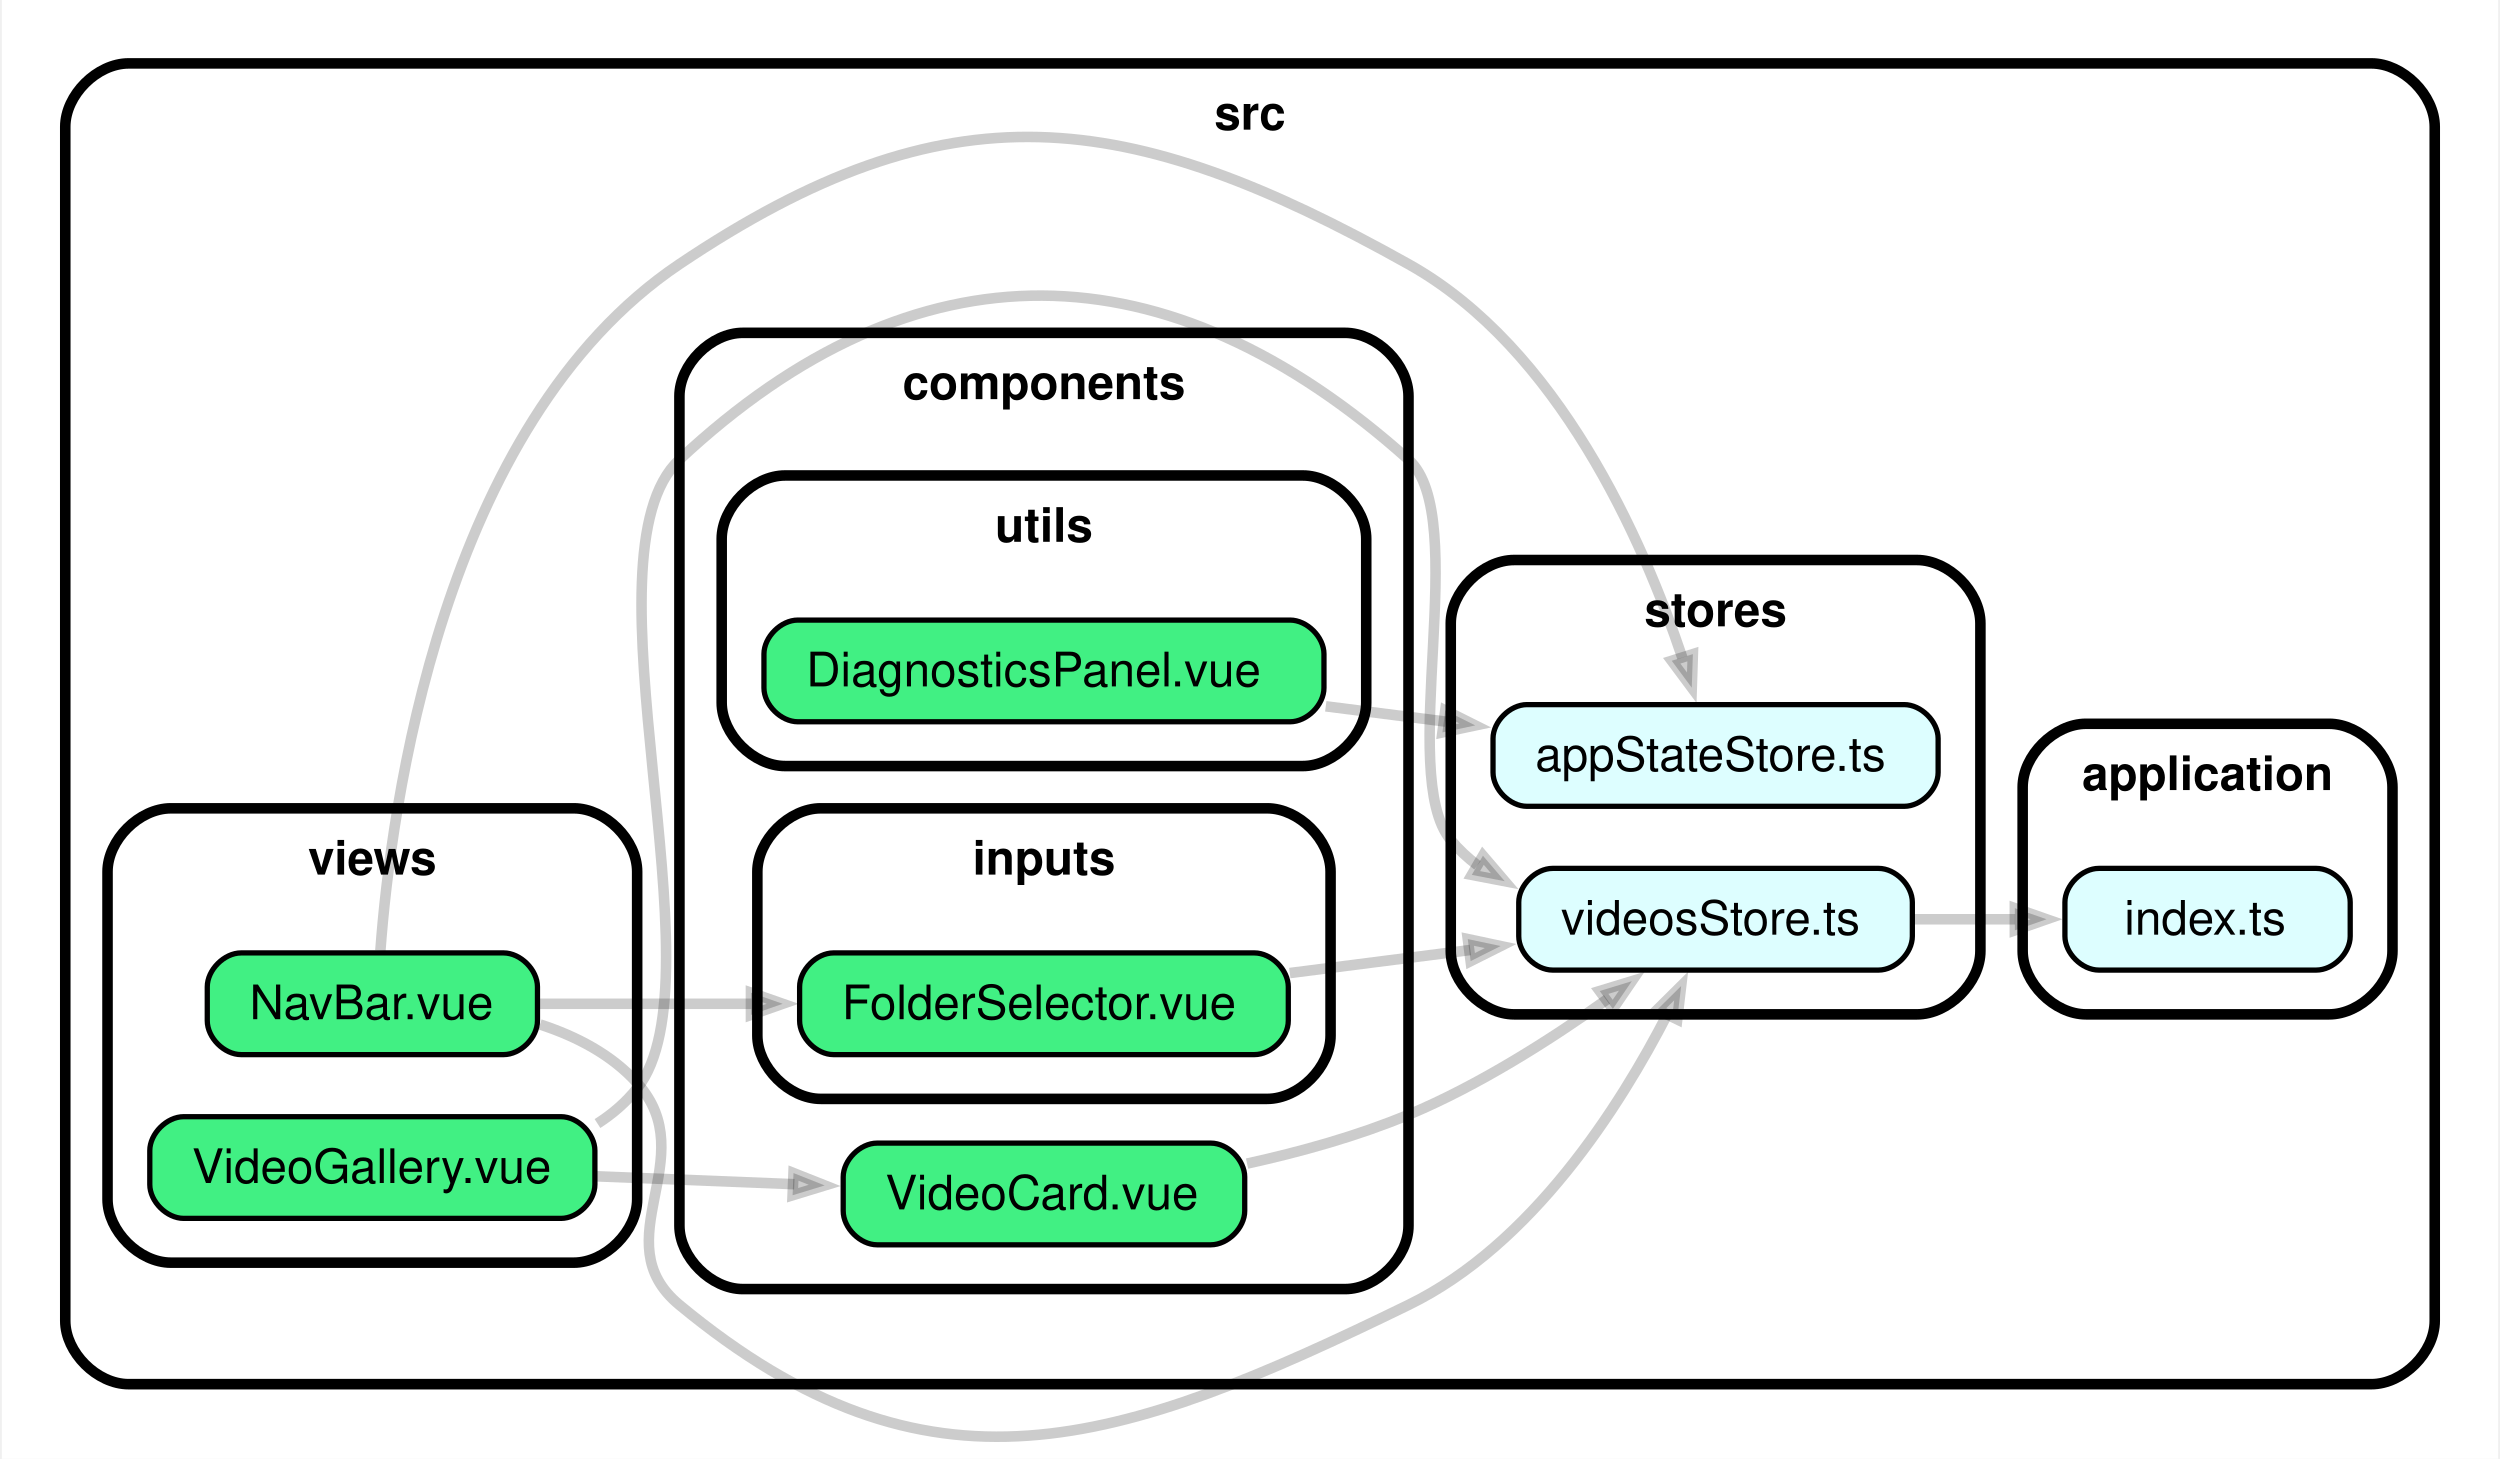
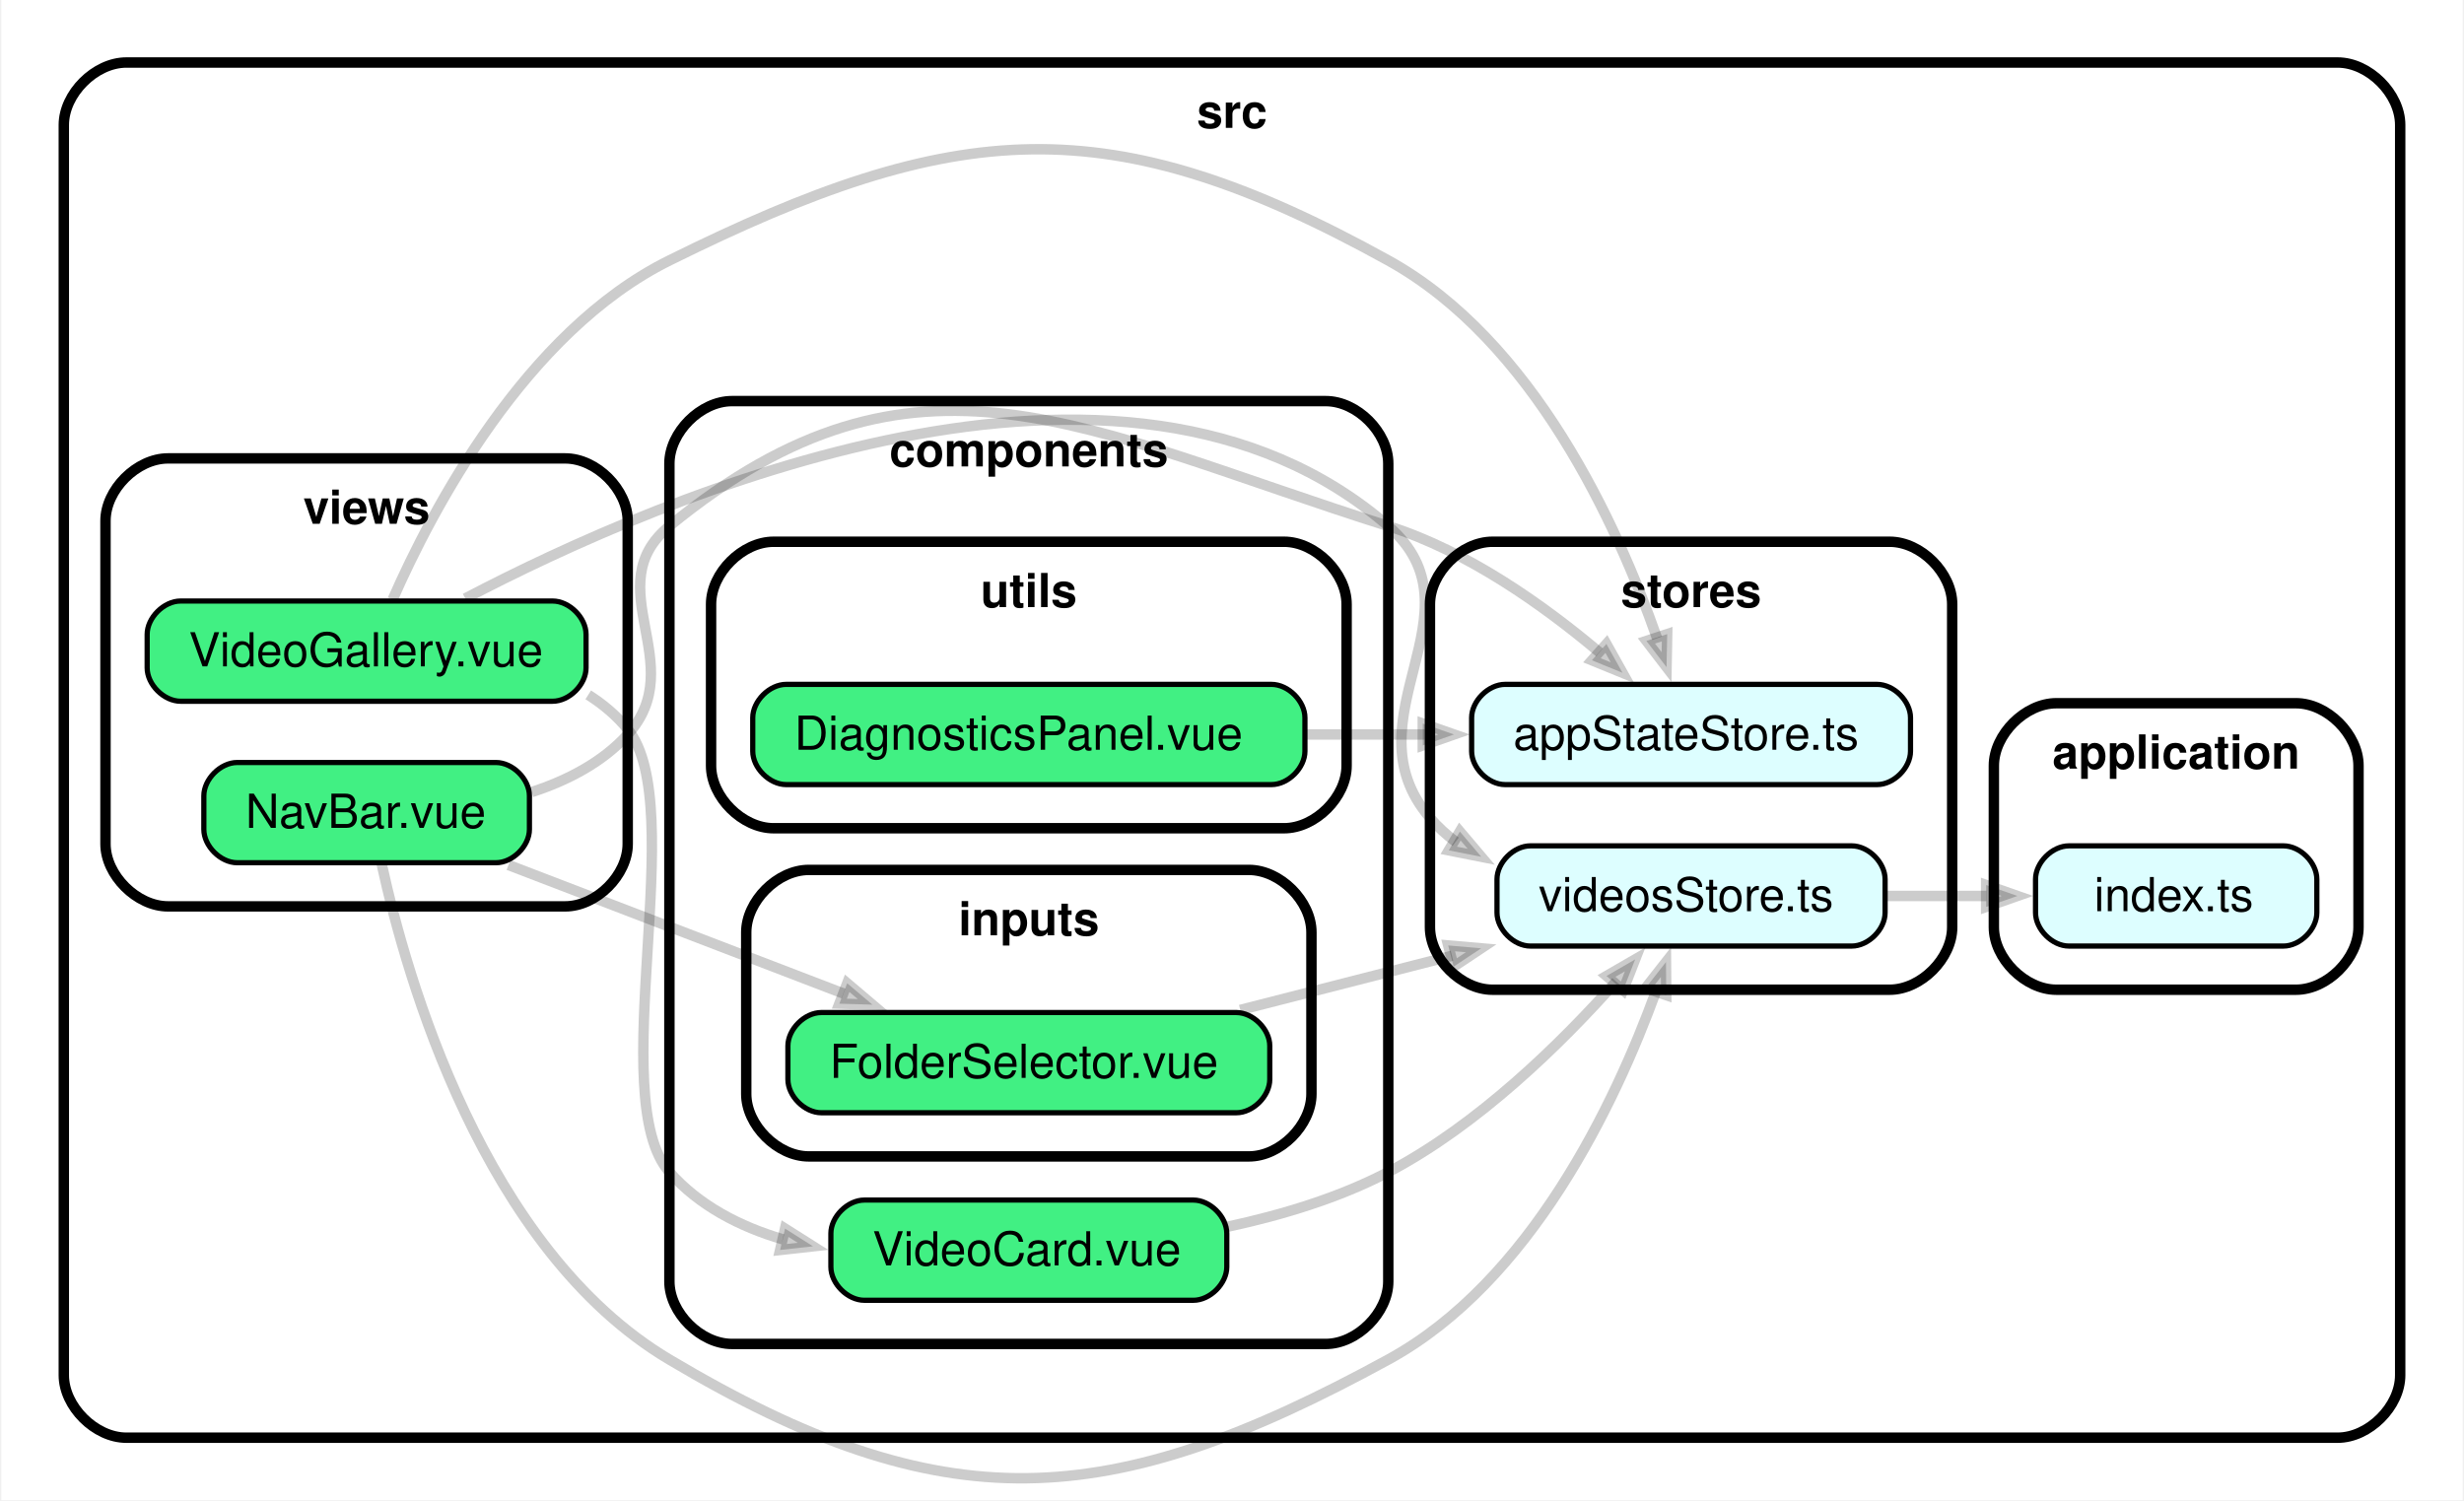
- <svg xmlns="http://www.w3.org/2000/svg" xmlns:xlink="http://www.w3.org/1999/xlink" width="473pt" height="276pt" viewBox="0.00 0.00 472.50 276.12">
-   <g id="graph0" class="graph" transform="scale(1 1) rotate(0) translate(4 272.12)">
-     <polygon fill="white" stroke="none" points="-4,4 -4,-272.12 468.5,-272.12 468.5,4 -4,4" />
+ <svg xmlns="http://www.w3.org/2000/svg" xmlns:xlink="http://www.w3.org/1999/xlink" width="473pt" height="288pt" viewBox="0.00 0.00 472.50 288.00">
+   <g id="graph0" class="graph" transform="scale(1 1) rotate(0) translate(4 284)">
+     <polygon fill="white" stroke="none" points="-4,4 -4,-284 468.5,-284 468.5,4 -4,4" />
    <g id="clust1" class="cluster">
-       <path fill="#ffffff" stroke="black" stroke-width="2" d="M20,-10.12C20,-10.12 444.5,-10.12 444.5,-10.12 450.5,-10.12 456.5,-16.12 456.5,-22.12 456.5,-22.12 456.5,-248.12 456.5,-248.12 456.5,-254.12 450.5,-260.12 444.5,-260.12 444.5,-260.12 20,-260.12 20,-260.12 14,-260.12 8,-254.12 8,-248.12 8,-248.12 8,-22.12 8,-22.12 8,-16.12 14,-10.12 20,-10.12" />
-       <text text-anchor="middle" x="232.25" y="-247.57" font-family="Helvetica,sans-Serif" font-weight="bold" font-size="9.00">src</text>
+       <path fill="#ffffff" stroke="black" stroke-width="2" d="M20,-8C20,-8 444.5,-8 444.5,-8 450.5,-8 456.5,-14 456.5,-20 456.5,-20 456.5,-260 456.5,-260 456.5,-266 450.5,-272 444.5,-272 444.5,-272 20,-272 20,-272 14,-272 8,-266 8,-260 8,-260 8,-20 8,-20 8,-14 14,-8 20,-8" />
+       <text text-anchor="middle" x="232.25" y="-259.45" font-family="Helvetica,sans-Serif" font-weight="bold" font-size="9.00">src</text>
    </g>
    <g id="clust2" class="cluster">
-       <path fill="#ffffff" stroke="black" stroke-width="2" d="M390.5,-80.12C390.5,-80.12 436.5,-80.12 436.5,-80.12 442.5,-80.12 448.5,-86.12 448.5,-92.12 448.5,-92.12 448.5,-123.12 448.5,-123.12 448.5,-129.12 442.5,-135.12 436.5,-135.12 436.5,-135.12 390.5,-135.12 390.5,-135.12 384.5,-135.12 378.5,-129.12 378.5,-123.12 378.5,-123.12 378.5,-92.12 378.5,-92.12 378.5,-86.12 384.5,-80.12 390.5,-80.12" />
-       <text text-anchor="middle" x="413.5" y="-122.57" font-family="Helvetica,sans-Serif" font-weight="bold" font-size="9.00">application</text>
+       <path fill="#ffffff" stroke="black" stroke-width="2" d="M390.5,-94C390.5,-94 436.5,-94 436.5,-94 442.5,-94 448.5,-100 448.5,-106 448.5,-106 448.5,-137 448.5,-137 448.5,-143 442.5,-149 436.5,-149 436.5,-149 390.5,-149 390.5,-149 384.5,-149 378.5,-143 378.5,-137 378.5,-137 378.5,-106 378.5,-106 378.5,-100 384.5,-94 390.5,-94" />
+       <text text-anchor="middle" x="413.5" y="-136.45" font-family="Helvetica,sans-Serif" font-weight="bold" font-size="9.00">application</text>
+     </g>
+     <g id="clust6" class="cluster">
+       <path fill="#ffffff" stroke="black" stroke-width="2" d="M282.25,-94C282.25,-94 358.5,-94 358.5,-94 364.5,-94 370.5,-100 370.5,-106 370.5,-106 370.5,-168 370.5,-168 370.5,-174 364.5,-180 358.5,-180 358.5,-180 282.25,-180 282.25,-180 276.25,-180 270.25,-174 270.25,-168 270.25,-168 270.25,-106 270.25,-106 270.25,-100 276.25,-94 282.25,-94" />
+       <text text-anchor="middle" x="320.38" y="-167.45" font-family="Helvetica,sans-Serif" font-weight="bold" font-size="9.00">stores</text>
    </g>
    <g id="clust3" class="cluster">
-       <path fill="#ffffff" stroke="black" stroke-width="2" d="M136.25,-28.12C136.25,-28.12 250.25,-28.12 250.25,-28.12 256.25,-28.12 262.25,-34.12 262.25,-40.12 262.25,-40.12 262.25,-197.12 262.25,-197.12 262.25,-203.12 256.25,-209.12 250.25,-209.12 250.25,-209.12 136.25,-209.12 136.25,-209.12 130.25,-209.12 124.25,-203.12 124.25,-197.12 124.25,-197.12 124.25,-40.12 124.25,-40.12 124.25,-34.12 130.25,-28.12 136.25,-28.12" />
-       <text text-anchor="middle" x="193.25" y="-196.57" font-family="Helvetica,sans-Serif" font-weight="bold" font-size="9.00">components</text>
+       <path fill="#ffffff" stroke="black" stroke-width="2" d="M136.25,-26C136.25,-26 250.25,-26 250.25,-26 256.25,-26 262.25,-32 262.25,-38 262.25,-38 262.25,-195 262.25,-195 262.25,-201 256.25,-207 250.25,-207 250.25,-207 136.25,-207 136.25,-207 130.25,-207 124.25,-201 124.25,-195 124.25,-195 124.25,-38 124.25,-38 124.25,-32 130.25,-26 136.25,-26" />
+       <text text-anchor="middle" x="193.25" y="-194.45" font-family="Helvetica,sans-Serif" font-weight="bold" font-size="9.00">components</text>
    </g>
    <g id="clust5" class="cluster">
-       <path fill="#ffffff" stroke="black" stroke-width="2" d="M144.25,-127.12C144.25,-127.12 242.25,-127.12 242.25,-127.12 248.25,-127.12 254.25,-133.12 254.25,-139.12 254.25,-139.12 254.25,-170.12 254.25,-170.12 254.25,-176.12 248.25,-182.12 242.25,-182.12 242.25,-182.12 144.25,-182.12 144.25,-182.12 138.25,-182.12 132.25,-176.12 132.25,-170.12 132.25,-170.12 132.25,-139.12 132.25,-139.12 132.25,-133.12 138.25,-127.12 144.25,-127.12" />
-       <text text-anchor="middle" x="193.25" y="-169.57" font-family="Helvetica,sans-Serif" font-weight="bold" font-size="9.00">utils</text>
+       <path fill="#ffffff" stroke="black" stroke-width="2" d="M144.25,-125C144.25,-125 242.25,-125 242.25,-125 248.25,-125 254.25,-131 254.25,-137 254.25,-137 254.25,-168 254.25,-168 254.25,-174 248.25,-180 242.25,-180 242.25,-180 144.25,-180 144.25,-180 138.25,-180 132.25,-174 132.25,-168 132.25,-168 132.25,-137 132.25,-137 132.25,-131 138.25,-125 144.25,-125" />
+       <text text-anchor="middle" x="193.25" y="-167.45" font-family="Helvetica,sans-Serif" font-weight="bold" font-size="9.00">utils</text>
    </g>
    <g id="clust4" class="cluster">
-       <path fill="#ffffff" stroke="black" stroke-width="2" d="M151,-64.12C151,-64.12 235.5,-64.12 235.5,-64.12 241.5,-64.12 247.5,-70.12 247.5,-76.12 247.5,-76.12 247.5,-107.12 247.5,-107.12 247.5,-113.12 241.5,-119.12 235.5,-119.12 235.5,-119.12 151,-119.12 151,-119.12 145,-119.12 139,-113.12 139,-107.12 139,-107.12 139,-76.12 139,-76.12 139,-70.12 145,-64.12 151,-64.12" />
-       <text text-anchor="middle" x="193.25" y="-106.57" font-family="Helvetica,sans-Serif" font-weight="bold" font-size="9.00">inputs</text>
-     </g>
-     <g id="clust6" class="cluster">
-       <path fill="#ffffff" stroke="black" stroke-width="2" d="M282.25,-80.12C282.25,-80.12 358.5,-80.12 358.5,-80.12 364.5,-80.12 370.5,-86.12 370.5,-92.12 370.5,-92.12 370.5,-154.12 370.5,-154.12 370.5,-160.12 364.5,-166.12 358.5,-166.12 358.5,-166.12 282.25,-166.12 282.25,-166.12 276.25,-166.12 270.25,-160.12 270.25,-154.12 270.25,-154.12 270.25,-92.12 270.25,-92.12 270.25,-86.12 276.25,-80.12 282.25,-80.12" />
-       <text text-anchor="middle" x="320.38" y="-153.57" font-family="Helvetica,sans-Serif" font-weight="bold" font-size="9.00">stores</text>
+       <path fill="#ffffff" stroke="black" stroke-width="2" d="M151,-62C151,-62 235.5,-62 235.5,-62 241.5,-62 247.5,-68 247.5,-74 247.5,-74 247.5,-105 247.5,-105 247.5,-111 241.5,-117 235.5,-117 235.5,-117 151,-117 151,-117 145,-117 139,-111 139,-105 139,-105 139,-74 139,-74 139,-68 145,-62 151,-62" />
+       <text text-anchor="middle" x="193.25" y="-104.45" font-family="Helvetica,sans-Serif" font-weight="bold" font-size="9.00">inputs</text>
    </g>
    <g id="clust7" class="cluster">
-       <path fill="#ffffff" stroke="black" stroke-width="2" d="M28,-33.12C28,-33.12 104.25,-33.12 104.25,-33.12 110.25,-33.12 116.25,-39.12 116.25,-45.12 116.25,-45.12 116.25,-107.12 116.25,-107.12 116.25,-113.12 110.25,-119.12 104.25,-119.12 104.25,-119.12 28,-119.12 28,-119.12 22,-119.12 16,-113.12 16,-107.12 16,-107.12 16,-45.12 16,-45.12 16,-39.12 22,-33.12 28,-33.12" />
-       <text text-anchor="middle" x="66.12" y="-106.57" font-family="Helvetica,sans-Serif" font-weight="bold" font-size="9.00">views</text>
+       <path fill="#ffffff" stroke="black" stroke-width="2" d="M28,-110C28,-110 104.25,-110 104.25,-110 110.25,-110 116.25,-116 116.25,-122 116.25,-122 116.25,-184 116.25,-184 116.25,-190 110.25,-196 104.25,-196 104.25,-196 28,-196 28,-196 22,-196 16,-190 16,-184 16,-184 16,-122 16,-122 16,-116 22,-110 28,-110" />
+       <text text-anchor="middle" x="66.12" y="-183.45" font-family="Helvetica,sans-Serif" font-weight="bold" font-size="9.00">views</text>
    </g>
    <g id="node1" class="node">
      <g id="a_node1">
        <a xlink:href="src/application/index.ts" xlink:title="index.ts">
-           <path fill="#ddfeff" stroke="black" d="M434.08,-107.75C434.08,-107.75 392.92,-107.75 392.92,-107.75 389.71,-107.75 386.5,-104.54 386.5,-101.33 386.5,-101.33 386.5,-94.91 386.5,-94.91 386.5,-91.7 389.71,-88.5 392.92,-88.5 392.92,-88.5 434.08,-88.5 434.08,-88.5 437.29,-88.5 440.5,-91.7 440.5,-94.91 440.5,-94.91 440.5,-101.33 440.5,-101.33 440.5,-104.54 437.29,-107.75 434.08,-107.75" />
-           <text text-anchor="start" x="397.75" y="-95.2" font-family="Helvetica,sans-Serif" font-size="9.00">index.ts</text>
+           <path fill="#ddfeff" stroke="black" d="M434.08,-121.62C434.08,-121.62 392.92,-121.62 392.92,-121.62 389.71,-121.62 386.5,-118.42 386.5,-115.21 386.5,-115.21 386.5,-108.79 386.5,-108.79 386.5,-105.58 389.71,-102.38 392.92,-102.38 392.92,-102.38 434.08,-102.38 434.08,-102.38 437.29,-102.38 440.5,-105.58 440.5,-108.79 440.5,-108.79 440.5,-115.21 440.5,-115.21 440.5,-118.42 437.29,-121.62 434.08,-121.62" />
+           <text text-anchor="start" x="397.75" y="-109.08" font-family="Helvetica,sans-Serif" font-size="9.00">index.ts</text>
        </a>
      </g>
    </g>
    <g id="node2" class="node">
      <g id="a_node2">
        <a xlink:href="src/components/VideoCard.vue" xlink:title="VideoCard.vue">
-           <path fill="#41f083" stroke="black" d="M224.83,-55.75C224.83,-55.75 161.67,-55.75 161.67,-55.75 158.46,-55.75 155.25,-52.54 155.25,-49.33 155.25,-49.33 155.25,-42.91 155.25,-42.91 155.25,-39.7 158.46,-36.5 161.67,-36.5 161.67,-36.5 224.83,-36.5 224.83,-36.5 228.04,-36.5 231.25,-39.7 231.25,-42.91 231.25,-42.91 231.25,-49.33 231.25,-49.33 231.25,-52.54 228.04,-55.75 224.83,-55.75" />
-           <text text-anchor="start" x="163.25" y="-43.2" font-family="Helvetica,sans-Serif" font-size="9.00">VideoCard.vue</text>
+           <path fill="#41f083" stroke="black" d="M224.83,-53.62C224.83,-53.62 161.67,-53.62 161.67,-53.62 158.46,-53.62 155.25,-50.42 155.25,-47.21 155.25,-47.21 155.25,-40.79 155.25,-40.79 155.25,-37.58 158.46,-34.38 161.67,-34.38 161.67,-34.38 224.83,-34.38 224.83,-34.38 228.04,-34.38 231.25,-37.58 231.25,-40.79 231.25,-40.79 231.25,-47.21 231.25,-47.21 231.25,-50.42 228.04,-53.62 224.83,-53.62" />
+           <text text-anchor="start" x="163.25" y="-41.08" font-family="Helvetica,sans-Serif" font-size="9.00">VideoCard.vue</text>
        </a>
      </g>
    </g>
    <g id="node3" class="node">
      <g id="a_node3">
        <a xlink:href="src/stores/videosStore.ts" xlink:title="videosStore.ts">
-           <path fill="#ddfeff" stroke="black" d="M351.21,-107.75C351.21,-107.75 289.54,-107.75 289.54,-107.75 286.33,-107.75 283.12,-104.54 283.12,-101.33 283.12,-101.33 283.12,-94.91 283.12,-94.91 283.12,-91.7 286.33,-88.5 289.54,-88.5 289.54,-88.5 351.21,-88.5 351.21,-88.5 354.42,-88.5 357.62,-91.7 357.62,-94.91 357.62,-94.91 357.62,-101.33 357.62,-101.33 357.62,-104.54 354.42,-107.75 351.21,-107.75" />
-           <text text-anchor="start" x="291.12" y="-95.2" font-family="Helvetica,sans-Serif" font-size="9.00">videosStore.ts</text>
+           <path fill="#ddfeff" stroke="black" d="M351.21,-121.62C351.21,-121.62 289.54,-121.62 289.54,-121.62 286.33,-121.62 283.12,-118.42 283.12,-115.21 283.12,-115.21 283.12,-108.79 283.12,-108.79 283.12,-105.58 286.33,-102.38 289.54,-102.38 289.54,-102.38 351.21,-102.38 351.21,-102.38 354.42,-102.38 357.62,-105.58 357.62,-108.79 357.62,-108.79 357.62,-115.21 357.62,-115.21 357.62,-118.42 354.42,-121.62 351.21,-121.62" />
+           <text text-anchor="start" x="291.12" y="-109.08" font-family="Helvetica,sans-Serif" font-size="9.00">videosStore.ts</text>
        </a>
      </g>
    </g>
    <g id="edge1" class="edge">
-       <path fill="none" stroke="#000000" stroke-width="2" stroke-opacity="0.2" d="M231.69,-51.87C241.84,-54.1 252.66,-57.11 262.25,-61.12 275.58,-66.69 289.22,-75.39 299.82,-82.95" />
-       <polygon fill="#000000" fill-opacity="0.2" stroke="#000000" stroke-width="2" stroke-opacity="0.2" points="298.44,-84.54 304.52,-86.4 300.93,-81.15 298.44,-84.54" />
+       <path fill="none" stroke="#000000" stroke-width="2" stroke-opacity="0.2" d="M231.49,-48.52C241.85,-50.75 252.83,-54.06 262.25,-59 279.48,-68.03 295.38,-83.63 306,-95.58" />
+       <polygon fill="#000000" fill-opacity="0.2" stroke="#000000" stroke-width="2" stroke-opacity="0.2" points="304.14,-96.64 309.64,-99.82 307.33,-93.9 304.14,-96.64" />
    </g>
    <g id="edge4" class="edge">
-       <path fill="none" stroke="#000000" stroke-width="2" stroke-opacity="0.2" d="M357.91,-98.12C364.23,-98.12 370.8,-98.12 377.09,-98.12" />
-       <polygon fill="#000000" fill-opacity="0.2" stroke="#000000" stroke-width="2" stroke-opacity="0.2" points="377.02,-100.22 383.02,-98.12 377.02,-96.02 377.02,-100.22" />
+       <path fill="none" stroke="#000000" stroke-width="2" stroke-opacity="0.2" d="M357.91,-112C364.23,-112 370.8,-112 377.09,-112" />
+       <polygon fill="#000000" fill-opacity="0.2" stroke="#000000" stroke-width="2" stroke-opacity="0.2" points="377.02,-114.1 383.02,-112 377.02,-109.9 377.02,-114.1" />
    </g>
    <g id="node4" class="node">
      <g id="a_node4">
        <a xlink:href="src/components/inputs/FolderSelector.vue" xlink:title="FolderSelector.vue">
-           <path fill="#41f083" stroke="black" d="M233.08,-91.75C233.08,-91.75 153.42,-91.75 153.42,-91.75 150.21,-91.75 147,-88.54 147,-85.33 147,-85.33 147,-78.91 147,-78.91 147,-75.7 150.21,-72.5 153.42,-72.5 153.42,-72.5 233.08,-72.5 233.08,-72.5 236.29,-72.5 239.5,-75.7 239.5,-78.91 239.5,-78.91 239.5,-85.33 239.5,-85.33 239.5,-88.54 236.29,-91.75 233.08,-91.75" />
-           <text text-anchor="start" x="155" y="-79.2" font-family="Helvetica,sans-Serif" font-size="9.00">FolderSelector.vue</text>
+           <path fill="#41f083" stroke="black" d="M233.08,-89.62C233.08,-89.62 153.42,-89.62 153.42,-89.62 150.21,-89.62 147,-86.42 147,-83.21 147,-83.21 147,-76.79 147,-76.79 147,-73.58 150.21,-70.38 153.42,-70.38 153.42,-70.38 233.08,-70.38 233.08,-70.38 236.29,-70.38 239.5,-73.58 239.5,-76.79 239.5,-76.79 239.5,-83.21 239.5,-83.21 239.5,-86.42 236.29,-89.62 233.08,-89.62" />
+           <text text-anchor="start" x="155" y="-77.08" font-family="Helvetica,sans-Serif" font-size="9.00">FolderSelector.vue</text>
        </a>
      </g>
    </g>
    <g id="edge2" class="edge">
-       <path fill="none" stroke="#000000" stroke-width="2" stroke-opacity="0.2" d="M239.78,-87.94C250.91,-89.37 262.83,-90.89 273.96,-92.31" />
-       <polygon fill="#000000" fill-opacity="0.2" stroke="#000000" stroke-width="2" stroke-opacity="0.2" points="273.47,-94.37 279.69,-93.05 274.01,-90.2 273.47,-94.37" />
+       <path fill="none" stroke="#000000" stroke-width="2" stroke-opacity="0.2" d="M233.84,-90.12C246.76,-93.43 261.2,-97.12 274.48,-100.52" />
+       <polygon fill="#000000" fill-opacity="0.2" stroke="#000000" stroke-width="2" stroke-opacity="0.2" points="273.75,-102.5 280.08,-101.95 274.79,-98.43 273.75,-102.5" />
    </g>
    <g id="node5" class="node">
      <g id="a_node5">
        <a xlink:href="src/components/utils/DiagnosticsPanel.vue" xlink:title="DiagnosticsPanel.vue">
-           <path fill="#41f083" stroke="black" d="M239.83,-154.75C239.83,-154.75 146.67,-154.75 146.67,-154.75 143.46,-154.75 140.25,-151.54 140.25,-148.33 140.25,-148.33 140.25,-141.91 140.25,-141.91 140.25,-138.7 143.46,-135.5 146.67,-135.5 146.67,-135.5 239.83,-135.5 239.83,-135.5 243.04,-135.5 246.25,-138.7 246.25,-141.91 246.25,-141.91 246.25,-148.33 246.25,-148.33 246.25,-151.54 243.04,-154.75 239.83,-154.75" />
-           <text text-anchor="start" x="148.25" y="-142.2" font-family="Helvetica,sans-Serif" font-size="9.00">DiagnosticsPanel.vue</text>
+           <path fill="#41f083" stroke="black" d="M239.83,-152.62C239.83,-152.62 146.67,-152.62 146.67,-152.62 143.46,-152.62 140.25,-149.42 140.25,-146.21 140.25,-146.21 140.25,-139.79 140.25,-139.79 140.25,-136.58 143.46,-133.38 146.67,-133.38 146.67,-133.38 239.83,-133.38 239.83,-133.38 243.04,-133.38 246.25,-136.58 246.25,-139.79 246.25,-139.79 246.25,-146.21 246.25,-146.21 246.25,-149.42 243.04,-152.62 239.83,-152.62" />
+           <text text-anchor="start" x="148.25" y="-140.07" font-family="Helvetica,sans-Serif" font-size="9.00">DiagnosticsPanel.vue</text>
        </a>
      </g>
    </g>
    <g id="node6" class="node">
      <g id="a_node6">
        <a xlink:href="src/stores/appStateStore.ts" xlink:title="appStateStore.ts">
-           <path fill="#ddfeff" stroke="black" d="M356.08,-138.75C356.08,-138.75 284.67,-138.75 284.67,-138.75 281.46,-138.75 278.25,-135.54 278.25,-132.33 278.25,-132.33 278.25,-125.91 278.25,-125.91 278.25,-122.7 281.46,-119.5 284.67,-119.5 284.67,-119.5 356.08,-119.5 356.08,-119.5 359.29,-119.5 362.5,-122.7 362.5,-125.91 362.5,-125.91 362.5,-132.33 362.5,-132.33 362.5,-135.54 359.29,-138.75 356.08,-138.75" />
-           <text text-anchor="start" x="286.25" y="-126.2" font-family="Helvetica,sans-Serif" font-size="9.00">appStateStore.ts</text>
+           <path fill="#ddfeff" stroke="black" d="M356.08,-152.62C356.08,-152.62 284.67,-152.62 284.67,-152.62 281.46,-152.62 278.25,-149.42 278.25,-146.21 278.25,-146.21 278.25,-139.79 278.25,-139.79 278.25,-136.58 281.46,-133.38 284.67,-133.38 284.67,-133.38 356.08,-133.38 356.08,-133.38 359.29,-133.38 362.5,-136.58 362.5,-139.79 362.5,-139.79 362.5,-146.21 362.5,-146.21 362.5,-149.42 359.29,-152.62 356.08,-152.62" />
+           <text text-anchor="start" x="286.25" y="-140.07" font-family="Helvetica,sans-Serif" font-size="9.00">appStateStore.ts</text>
        </a>
      </g>
    </g>
    <g id="edge3" class="edge">
-       <path fill="none" stroke="#000000" stroke-width="2" stroke-opacity="0.2" d="M246.59,-138.43C254.1,-137.47 261.81,-136.48 269.27,-135.53" />
-       <polygon fill="#000000" fill-opacity="0.2" stroke="#000000" stroke-width="2" stroke-opacity="0.2" points="269.21,-137.65 274.89,-134.81 268.67,-133.49 269.21,-137.65" />
+       <path fill="none" stroke="#000000" stroke-width="2" stroke-opacity="0.2" d="M246.59,-143C254.1,-143 261.81,-143 269.27,-143" />
+       <polygon fill="#000000" fill-opacity="0.2" stroke="#000000" stroke-width="2" stroke-opacity="0.2" points="268.87,-145.1 274.87,-143 268.87,-140.9 268.87,-145.1" />
    </g>
    <g id="node7" class="node">
      <g id="a_node7">
        <a xlink:href="src/views/NavBar.vue" xlink:title="NavBar.vue">
-           <path fill="#41f083" stroke="black" d="M90.96,-91.75C90.96,-91.75 41.29,-91.75 41.29,-91.75 38.08,-91.75 34.88,-88.54 34.88,-85.33 34.88,-85.33 34.88,-78.91 34.88,-78.91 34.88,-75.7 38.08,-72.5 41.29,-72.5 41.29,-72.5 90.96,-72.5 90.96,-72.5 94.17,-72.5 97.38,-75.7 97.38,-78.91 97.38,-78.91 97.38,-85.33 97.38,-85.33 97.38,-88.54 94.17,-91.75 90.96,-91.75" />
-           <text text-anchor="start" x="42.88" y="-79.2" font-family="Helvetica,sans-Serif" font-size="9.00">NavBar.vue</text>
+           <path fill="#41f083" stroke="black" d="M90.96,-137.62C90.96,-137.62 41.29,-137.62 41.29,-137.62 38.08,-137.62 34.88,-134.42 34.88,-131.21 34.88,-131.21 34.88,-124.79 34.88,-124.79 34.88,-121.58 38.08,-118.38 41.29,-118.38 41.29,-118.38 90.96,-118.38 90.96,-118.38 94.17,-118.38 97.38,-121.58 97.38,-124.79 97.38,-124.79 97.38,-131.21 97.38,-131.21 97.38,-134.42 94.17,-137.62 90.96,-137.62" />
+           <text text-anchor="start" x="42.88" y="-125.08" font-family="Helvetica,sans-Serif" font-size="9.00">NavBar.vue</text>
        </a>
      </g>
    </g>
    <g id="edge7" class="edge">
-       <path fill="none" stroke="#000000" stroke-width="2" stroke-opacity="0.2" d="M97.85,-78.21C104.74,-75.97 111.43,-72.5 116.25,-67.12 128.94,-52.98 109.61,-37.23 124.25,-25.12 171.5,13.98 207.11,1.75 262.25,-25.12 285.62,-36.51 302.25,-62.6 311.33,-80.3" />
-       <polygon fill="#000000" fill-opacity="0.2" stroke="#000000" stroke-width="2" stroke-opacity="0.2" points="309.34,-81.01 313.86,-85.49 313.12,-79.17 309.34,-81.01" />
+       <path fill="none" stroke="#000000" stroke-width="2" stroke-opacity="0.2" d="M69.01,-118.17C73.77,-96.36 88.57,-44.21 124.25,-23 176.97,8.34 208.43,6.41 262.25,-23 289.62,-37.95 305.82,-72.25 313.62,-93.63" />
+       <polygon fill="#000000" fill-opacity="0.2" stroke="#000000" stroke-width="2" stroke-opacity="0.2" points="311.63,-94.31 315.56,-99.31 315.61,-92.95 311.63,-94.31" />
    </g>
    <g id="edge5" class="edge">
-       <path fill="none" stroke="#000000" stroke-width="2" stroke-opacity="0.2" d="M97.73,-82.12C109.84,-82.12 124.13,-82.12 137.88,-82.12" />
-       <polygon fill="#000000" fill-opacity="0.2" stroke="#000000" stroke-width="2" stroke-opacity="0.2" points="137.79,-84.22 143.79,-82.12 137.79,-80.02 137.79,-84.22" />
+       <path fill="none" stroke="#000000" stroke-width="2" stroke-opacity="0.2" d="M93.36,-117.94C112.04,-110.77 137.34,-101.06 157.68,-93.26" />
+       <polygon fill="#000000" fill-opacity="0.2" stroke="#000000" stroke-width="2" stroke-opacity="0.2" points="158.38,-95.24 163.23,-91.13 156.87,-91.32 158.38,-95.24" />
    </g>
    <g id="edge6" class="edge">
-       <path fill="none" stroke="#000000" stroke-width="2" stroke-opacity="0.2" d="M67.65,-92.21C69.63,-118.98 79.15,-191.81 124.25,-222.12 175.16,-256.33 208.72,-252.06 262.25,-222.12 290.61,-206.26 306.61,-169.91 314.08,-147.64" />
-       <polygon fill="#000000" fill-opacity="0.2" stroke="#000000" stroke-width="2" stroke-opacity="0.2" points="316.08,-148.31 315.87,-141.95 312.07,-147.05 316.08,-148.31" />
+       <path fill="none" stroke="#000000" stroke-width="2" stroke-opacity="0.2" d="M97.81,-131.94C104.7,-134.18 111.4,-137.65 116.25,-143 128.42,-156.44 110.23,-171.51 124.25,-183 171.68,-221.88 203.76,-201.44 262.25,-183 277.45,-178.21 292.12,-167.77 302.79,-158.76" />
+       <polygon fill="#000000" fill-opacity="0.2" stroke="#000000" stroke-width="2" stroke-opacity="0.2" points="304.12,-160.38 307.22,-154.84 301.34,-157.24 304.12,-160.38" />
    </g>
    <g id="node8" class="node">
      <g id="a_node8">
        <a xlink:href="src/views/VideoGallery.vue" xlink:title="VideoGallery.vue">
-           <path fill="#41f083" stroke="black" d="M101.83,-60.75C101.83,-60.75 30.42,-60.75 30.42,-60.75 27.21,-60.75 24,-57.54 24,-54.33 24,-54.33 24,-47.91 24,-47.91 24,-44.7 27.21,-41.5 30.42,-41.5 30.42,-41.5 101.83,-41.5 101.83,-41.5 105.04,-41.5 108.25,-44.7 108.25,-47.91 108.25,-47.91 108.25,-54.33 108.25,-54.33 108.25,-57.54 105.04,-60.75 101.83,-60.75" />
-           <text text-anchor="start" x="32" y="-48.2" font-family="Helvetica,sans-Serif" font-size="9.00">VideoGallery.vue</text>
+           <path fill="#41f083" stroke="black" d="M101.83,-168.62C101.83,-168.62 30.42,-168.62 30.42,-168.62 27.21,-168.62 24,-165.42 24,-162.21 24,-162.21 24,-155.79 24,-155.79 24,-152.58 27.21,-149.38 30.42,-149.38 30.42,-149.38 101.83,-149.38 101.83,-149.38 105.04,-149.38 108.25,-152.58 108.25,-155.79 108.25,-155.79 108.25,-162.21 108.25,-162.21 108.25,-165.42 105.04,-168.62 101.83,-168.62" />
+           <text text-anchor="start" x="32" y="-156.07" font-family="Helvetica,sans-Serif" font-size="9.00">VideoGallery.vue</text>
        </a>
      </g>
    </g>
    <g id="edge8" class="edge">
-       <path fill="none" stroke="#000000" stroke-width="2" stroke-opacity="0.2" d="M108.44,-49.47C120.47,-48.99 133.69,-48.46 146,-47.97" />
-       <polygon fill="#000000" fill-opacity="0.2" stroke="#000000" stroke-width="2" stroke-opacity="0.2" points="145.84,-50.08 151.75,-47.74 145.67,-45.88 145.84,-50.08" />
+       <path fill="none" stroke="#000000" stroke-width="2" stroke-opacity="0.2" d="M108.67,-150.61C111.52,-148.8 114.11,-146.63 116.25,-144 128.24,-129.3 111.69,-73.22 124.25,-59 129.95,-52.55 137.75,-48.52 146.03,-46.08" />
+       <polygon fill="#000000" fill-opacity="0.2" stroke="#000000" stroke-width="2" stroke-opacity="0.2" points="146.45,-48.14 151.82,-44.74 145.5,-44.04 146.45,-48.14" />
+     </g>
+     <g id="edge10" class="edge">
+       <path fill="none" stroke="#000000" stroke-width="2" stroke-opacity="0.2" d="M85.06,-169.11C122.84,-188.9 211.33,-227.17 262.25,-183 281.24,-166.53 253.9,-146.1 270.25,-127 271.72,-125.28 273.38,-123.76 275.19,-122.4" />
+       <polygon fill="#000000" fill-opacity="0.2" stroke="#000000" stroke-width="2" stroke-opacity="0.2" points="275.99,-124.37 280.1,-119.52 273.86,-120.75 275.99,-124.37" />
    </g>
    <g id="edge9" class="edge">
-       <path fill="none" stroke="#000000" stroke-width="2" stroke-opacity="0.2" d="M108.74,-59.45C111.58,-61.27 114.14,-63.47 116.25,-66.12 132.73,-86.88 104.89,-167.02 124.25,-185.12 169.05,-227.01 216.55,-226.02 262.25,-185.12 274.25,-174.38 259.97,-125.51 270.25,-113.12 271.74,-111.32 273.45,-109.73 275.31,-108.33" />
-       <polygon fill="#000000" fill-opacity="0.2" stroke="#000000" stroke-width="2" stroke-opacity="0.2" points="276.34,-110.15 280.47,-105.32 274.23,-106.52 276.34,-110.15" />
+       <path fill="none" stroke="#000000" stroke-width="2" stroke-opacity="0.2" d="M71.12,-168.9C78.6,-185.93 96.53,-220.27 124.25,-234 179.21,-261.23 208.58,-263.68 262.25,-234 290.1,-218.6 306.2,-183.3 313.85,-161.47" />
+       <polygon fill="#000000" fill-opacity="0.2" stroke="#000000" stroke-width="2" stroke-opacity="0.2" points="315.79,-162.27 315.67,-155.92 311.8,-160.96 315.79,-162.27" />
    </g>
  </g>
</svg>
